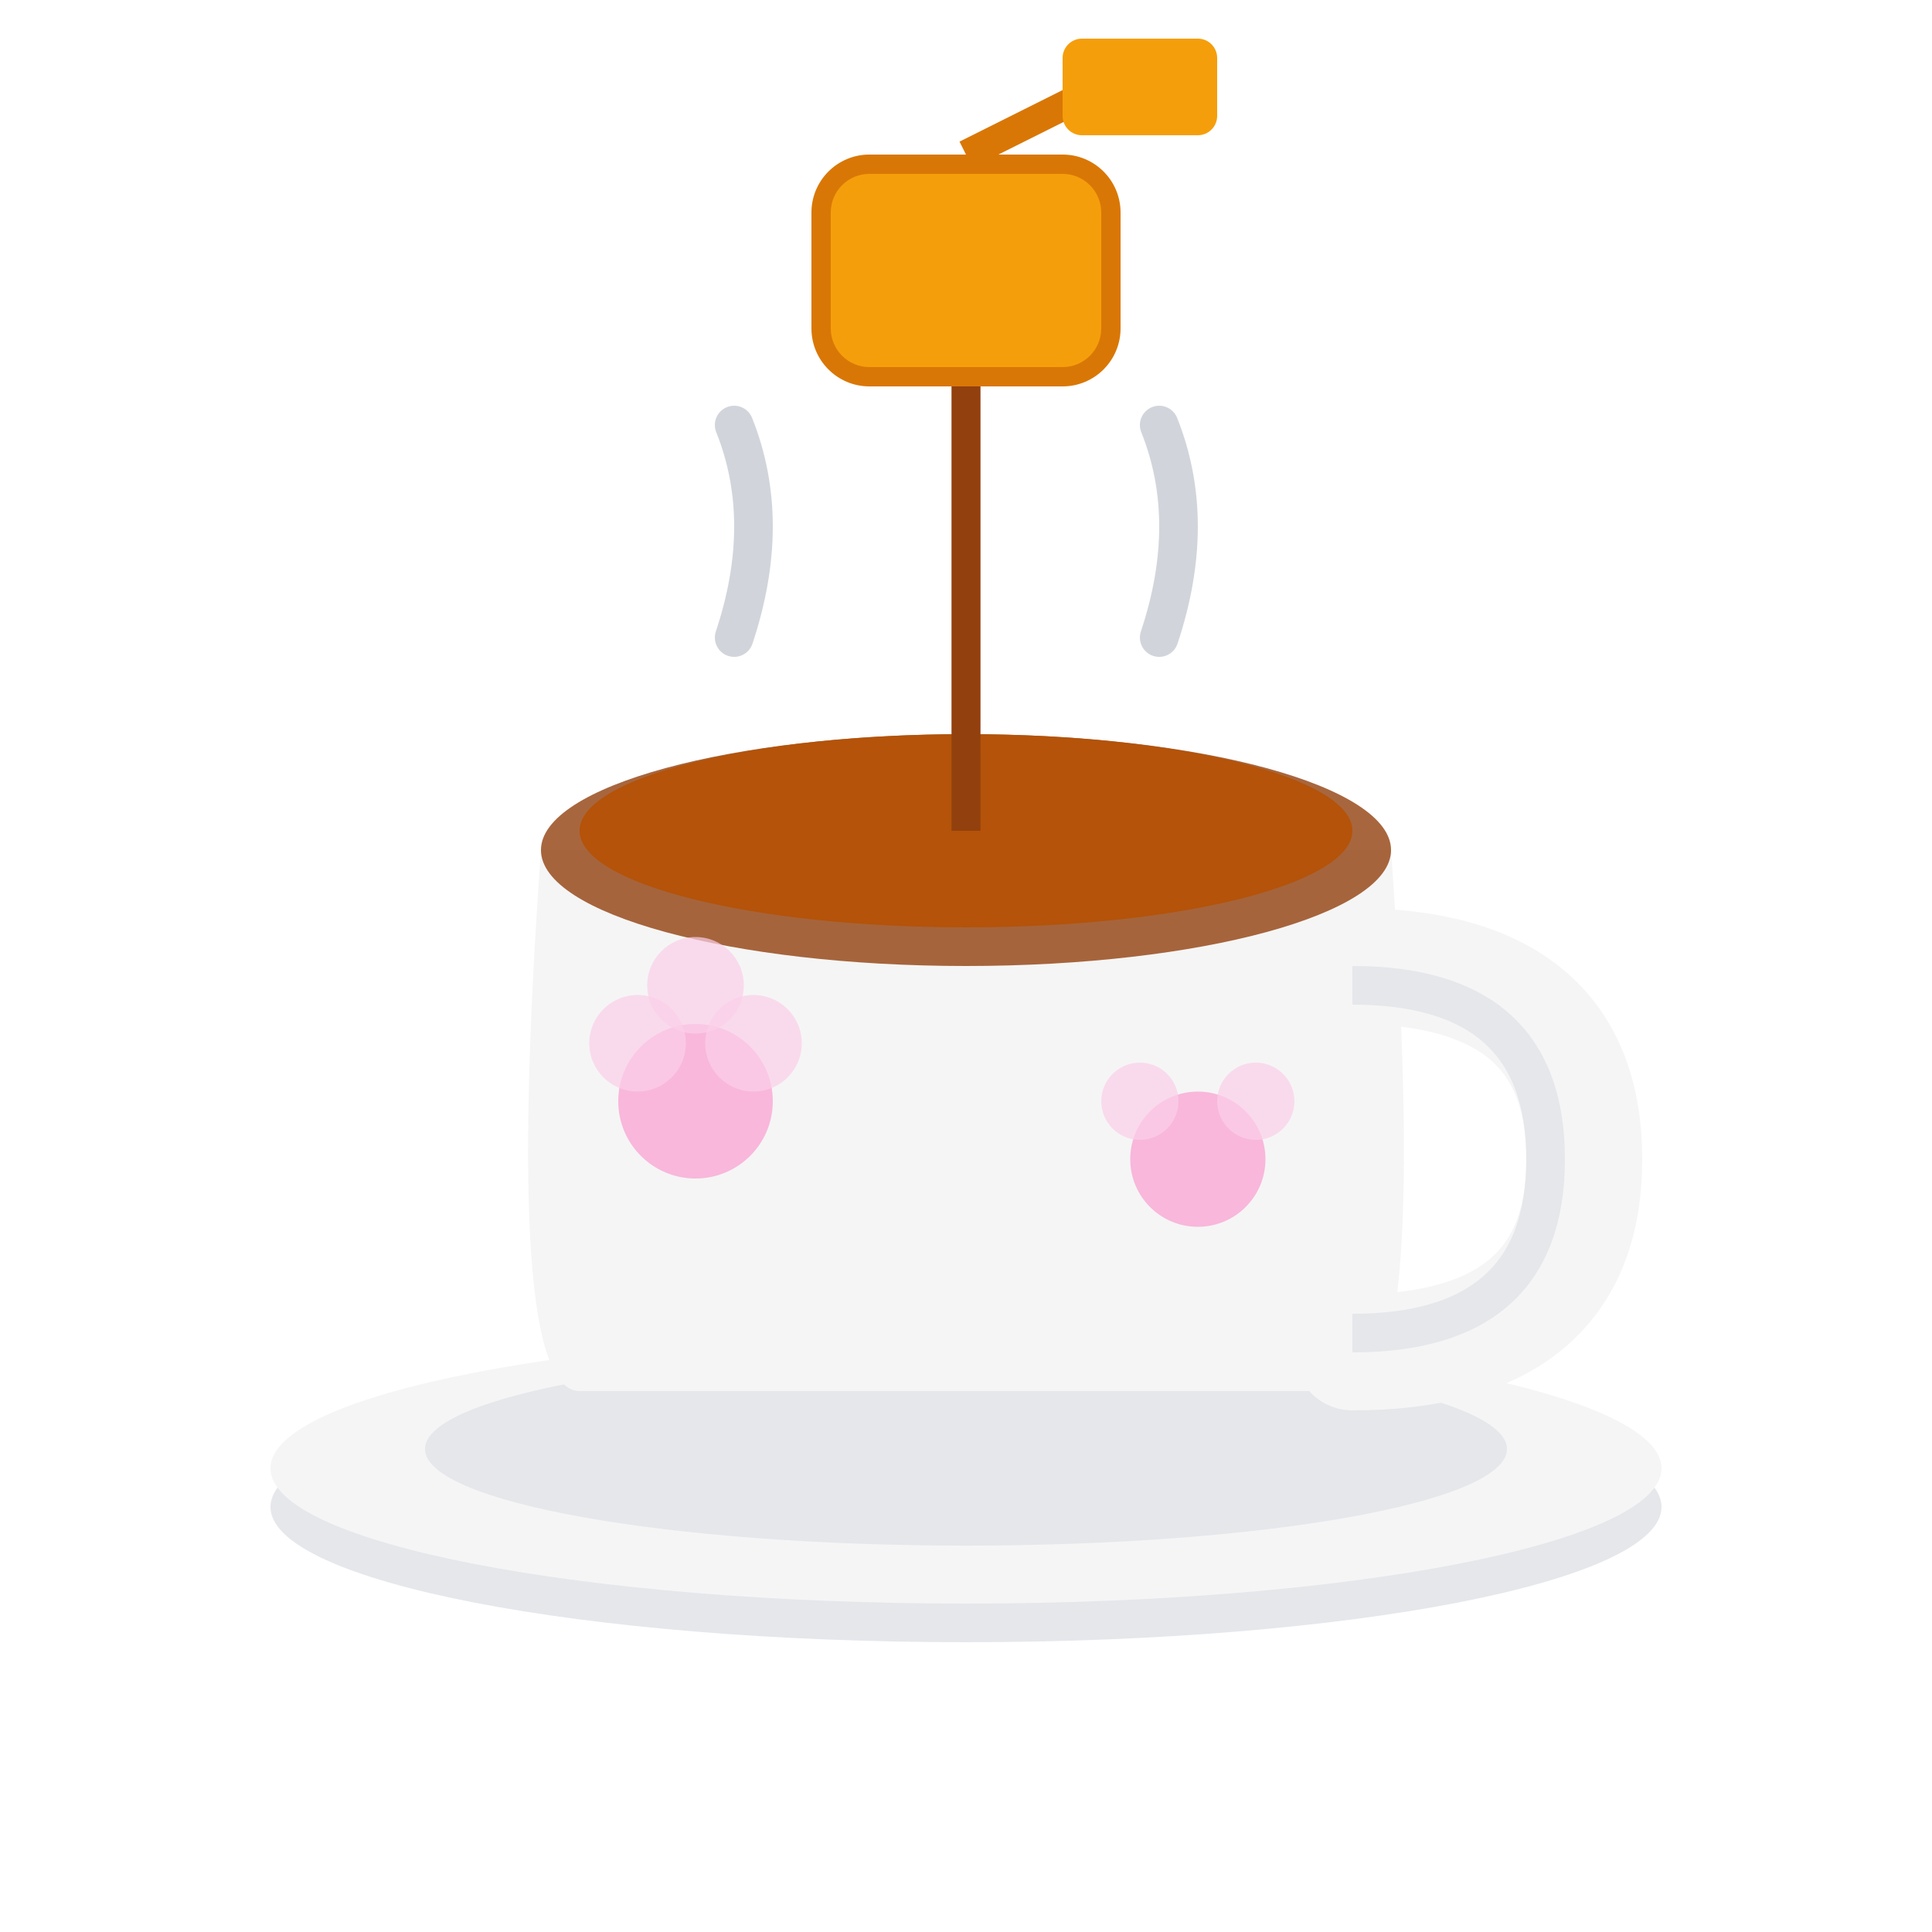
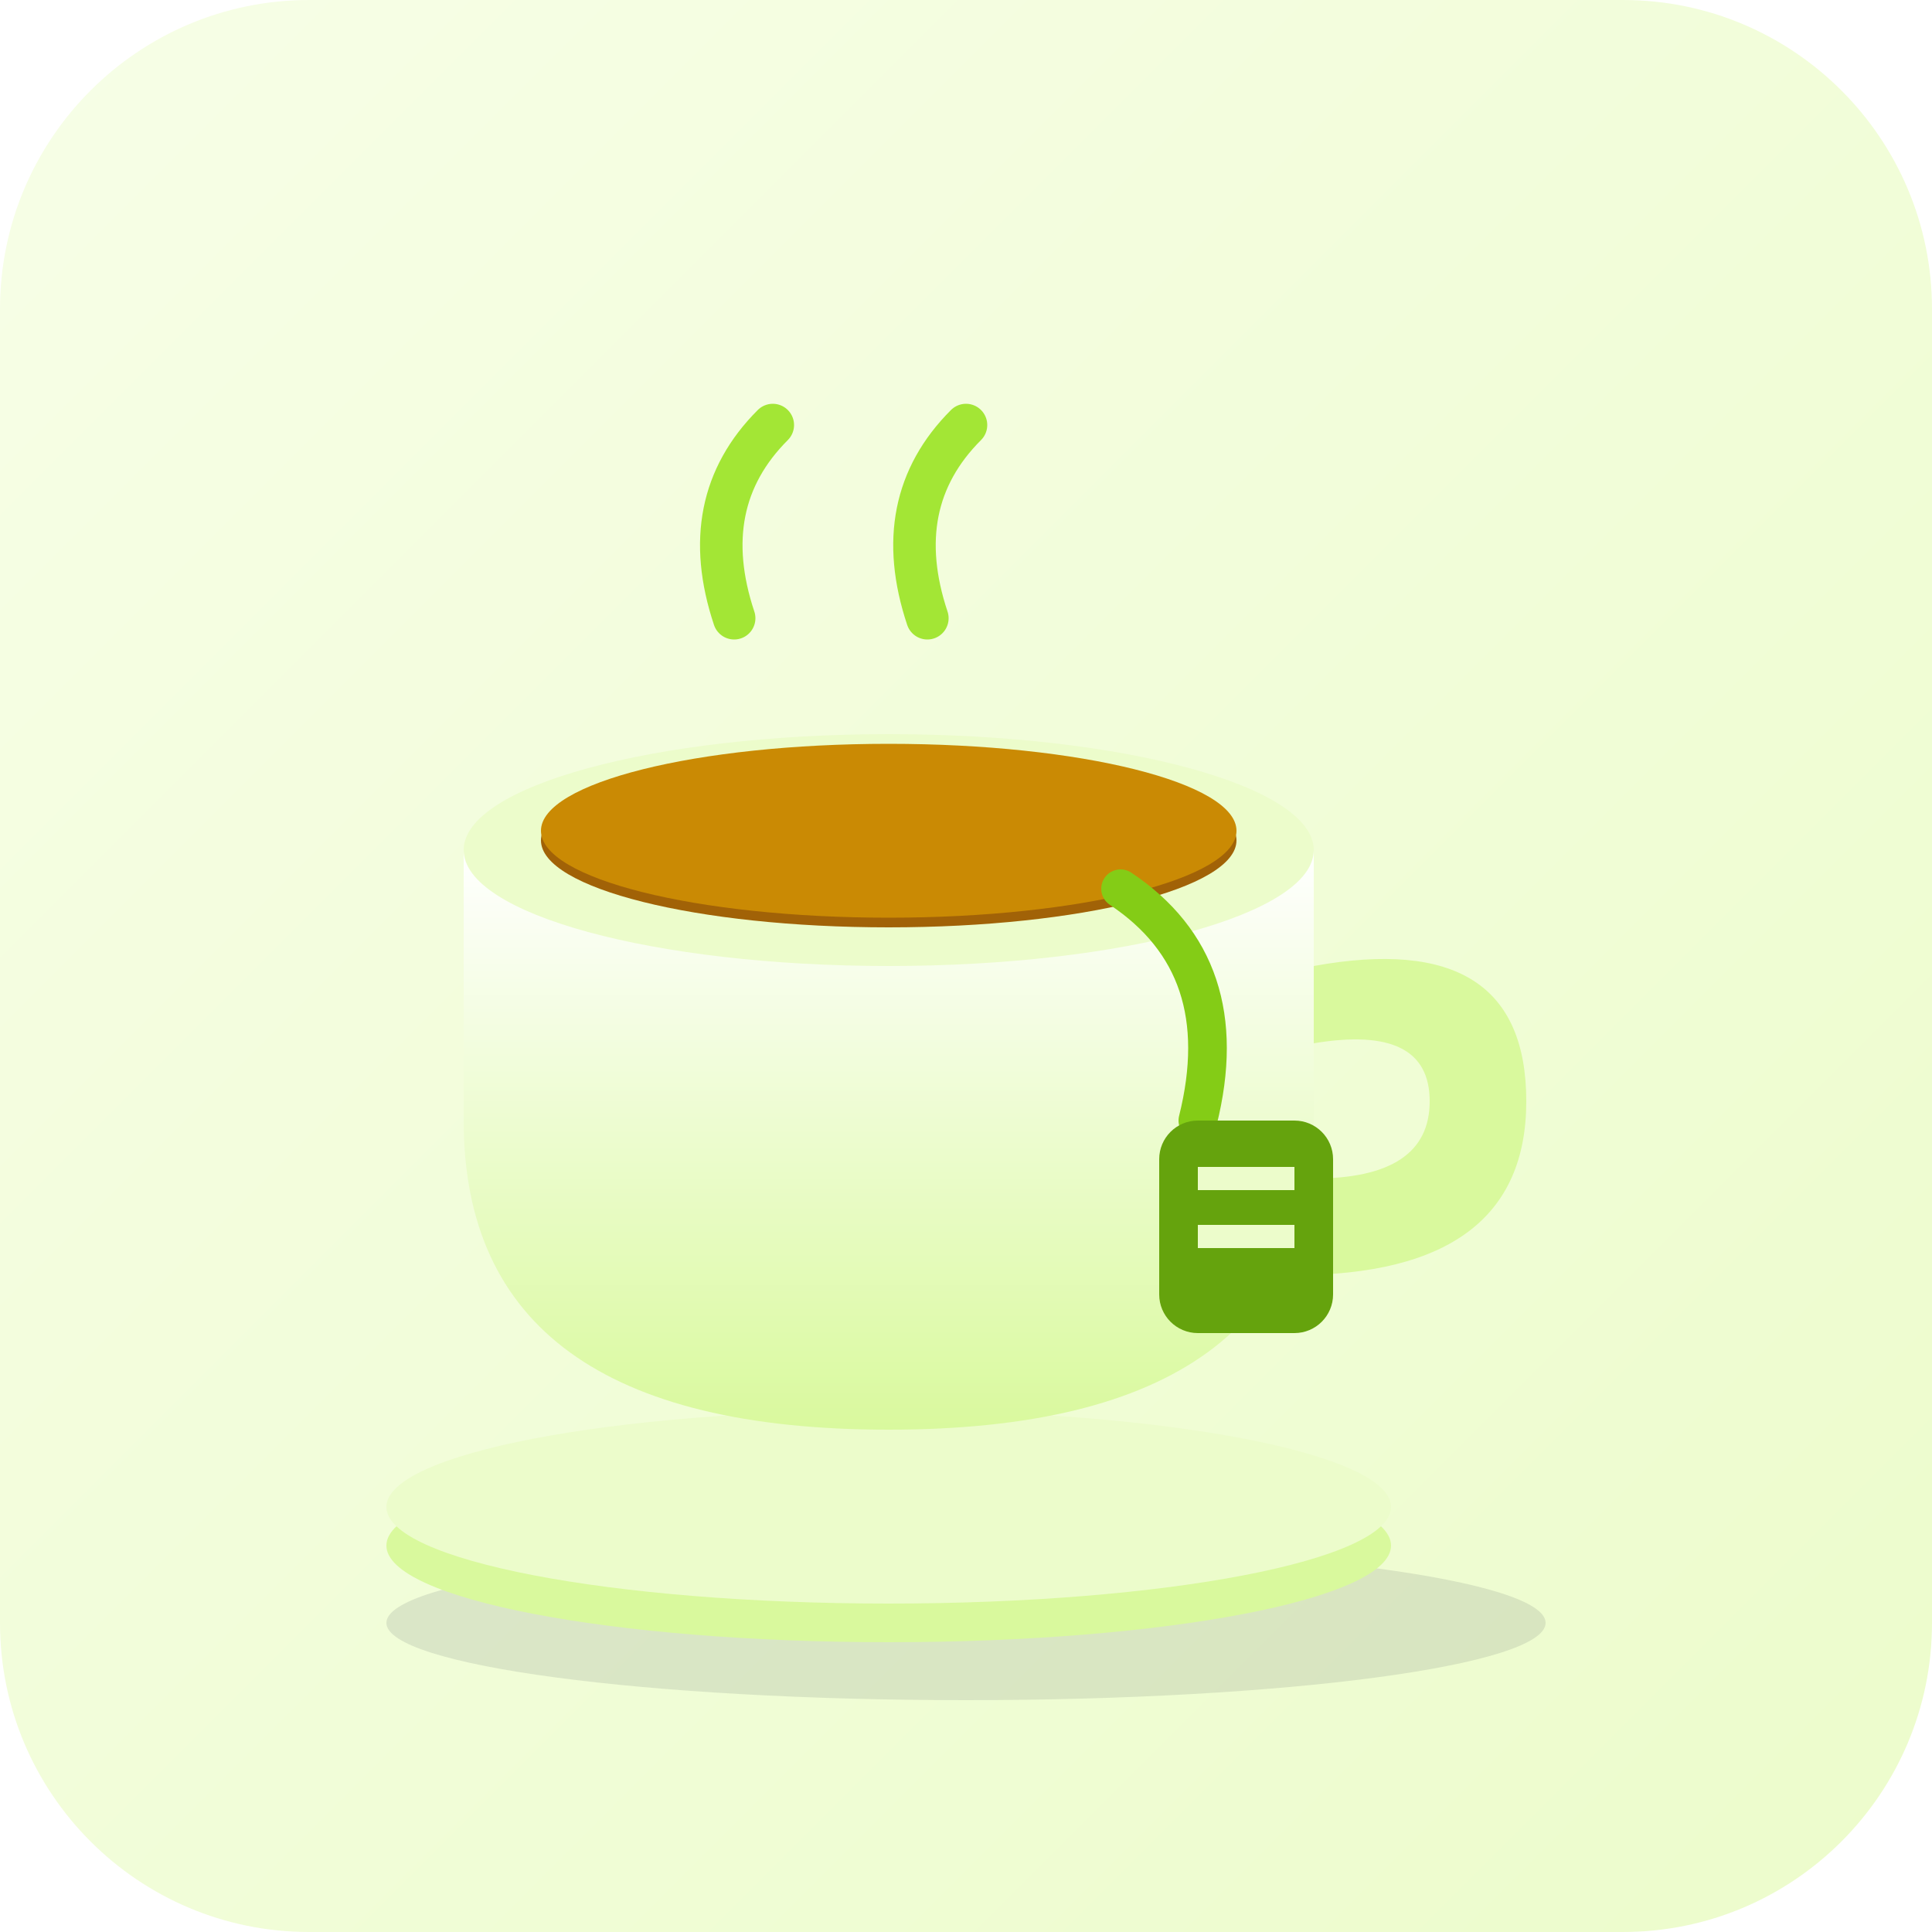
<svg xmlns="http://www.w3.org/2000/svg" viewBox="0 0 100 100">
-   <ellipse cx="50" cy="78" rx="36" ry="7" fill="#e5e7eb" />
-   <ellipse cx="50" cy="76" rx="36" ry="7" fill="#f5f5f5" />
-   <ellipse cx="50" cy="75" rx="28" ry="5" fill="#e5e7eb" />
-   <path d="M 28 44 Q 26 72 30 72 L 70 72 Q 74 72 72 44 Z" fill="#f5f5f5" />
-   <ellipse cx="50" cy="44" rx="22" ry="6" fill="#92400e" opacity="0.8" />
-   <ellipse cx="50" cy="43" rx="20" ry="5" fill="#b45309" />
-   <circle cx="36" cy="57" r="4" fill="#f9a8d4" opacity="0.8" />
-   <circle cx="33" cy="54" r="2.5" fill="#fbcfe8" opacity="0.7" />
-   <circle cx="39" cy="54" r="2.5" fill="#fbcfe8" opacity="0.7" />
-   <circle cx="36" cy="51" r="2.5" fill="#fbcfe8" opacity="0.7" />
-   <circle cx="62" cy="60" r="3.5" fill="#f9a8d4" opacity="0.8" />
-   <circle cx="59" cy="57" r="2" fill="#fbcfe8" opacity="0.7" />
-   <circle cx="65" cy="57" r="2" fill="#fbcfe8" opacity="0.7" />
-   <path d="M 70 50 Q 82 50 82 60 Q 82 70 70 70" fill="none" stroke="#f5f5f5" stroke-width="6" stroke-linecap="round" />
-   <path d="M 70 51 Q 80 51 80 60 Q 80 69 70 69" fill="none" stroke="#e5e7eb" stroke-width="2" />
-   <line x1="50" y1="18" x2="50" y2="43" stroke="#92400e" stroke-width="1.5" />
-   <rect x="42" y="8" width="16" height="12" rx="3" fill="#d97706" />
-   <rect x="43" y="9" width="14" height="10" rx="2" fill="#f59e0b" />
-   <line x1="50" y1="8" x2="56" y2="5" stroke="#d97706" stroke-width="1.5" />
-   <rect x="55" y="2" width="8" height="5" rx="1" fill="#f59e0b" />
-   <path d="M 38 33 Q 40 27 38 22" fill="none" stroke="#d1d5db" stroke-width="2" stroke-linecap="round" />
-   <path d="M 60 33 Q 62 27 60 22" fill="none" stroke="#d1d5db" stroke-width="2" stroke-linecap="round" />
+   <defs>
+     <linearGradient id="te_bg" x1="0" y1="0" x2="1" y2="1">
+       <stop offset="0" stop-color="#f7fee7" />
+       <stop offset="1" stop-color="#ecfccb" />
+     </linearGradient>
+     <linearGradient id="te_cos" x1="0" y1="0" x2="0" y2="1">
+       <stop offset="0" stop-color="#ffffff" />
+       <stop offset="1" stop-color="#d9f99d" />
+     </linearGradient>
+   </defs>
+   <rect width="100" height="100" rx="16" fill="url(#te_bg)" />
+   <ellipse cx="50" cy="84" rx="30" ry="4" fill="#0f172a" opacity=".1" />
+   <ellipse cx="46" cy="80" rx="26" ry="5" fill="#d9f99d" />
+   <ellipse cx="46" cy="78" rx="26" ry="5" fill="#ecfccb" />
+   <path d="M24 44 h44 v14 q0 16 -22 16 q-22 0 -22 -16 z" fill="url(#te_cos)" />
+   <ellipse cx="46" cy="44" rx="22" ry="6" fill="#ecfccb" />
+   <ellipse cx="46" cy="43.5" rx="18" ry="4.5" fill="#a16207" />
+   <ellipse cx="46" cy="43" rx="18" ry="4.5" fill="#ca8a04" />
+   <path d="M68 50 q11 -2 11 7 q0 9 -12 9 l1 -5 q6 0 6 -4 q0 -4 -6 -3 z" fill="#d9f99d" />
+   <path d="M58 46 q6 4 4 12" stroke="#84cc16" stroke-width="2" fill="none" stroke-linecap="round" />
+   <rect x="60" y="58" width="9" height="11" rx="2" fill="#65a30d" />
+   <path d="M62 61 h5 M62 64 h5" stroke="#ecfccb" stroke-width="1.2" />
+   <path d="M38 32 q-2 -6 2 -10 M48 32 q-2 -6 2 -10" stroke="#a3e635" stroke-width="2.2" stroke-linecap="round" fill="none" />
</svg>
